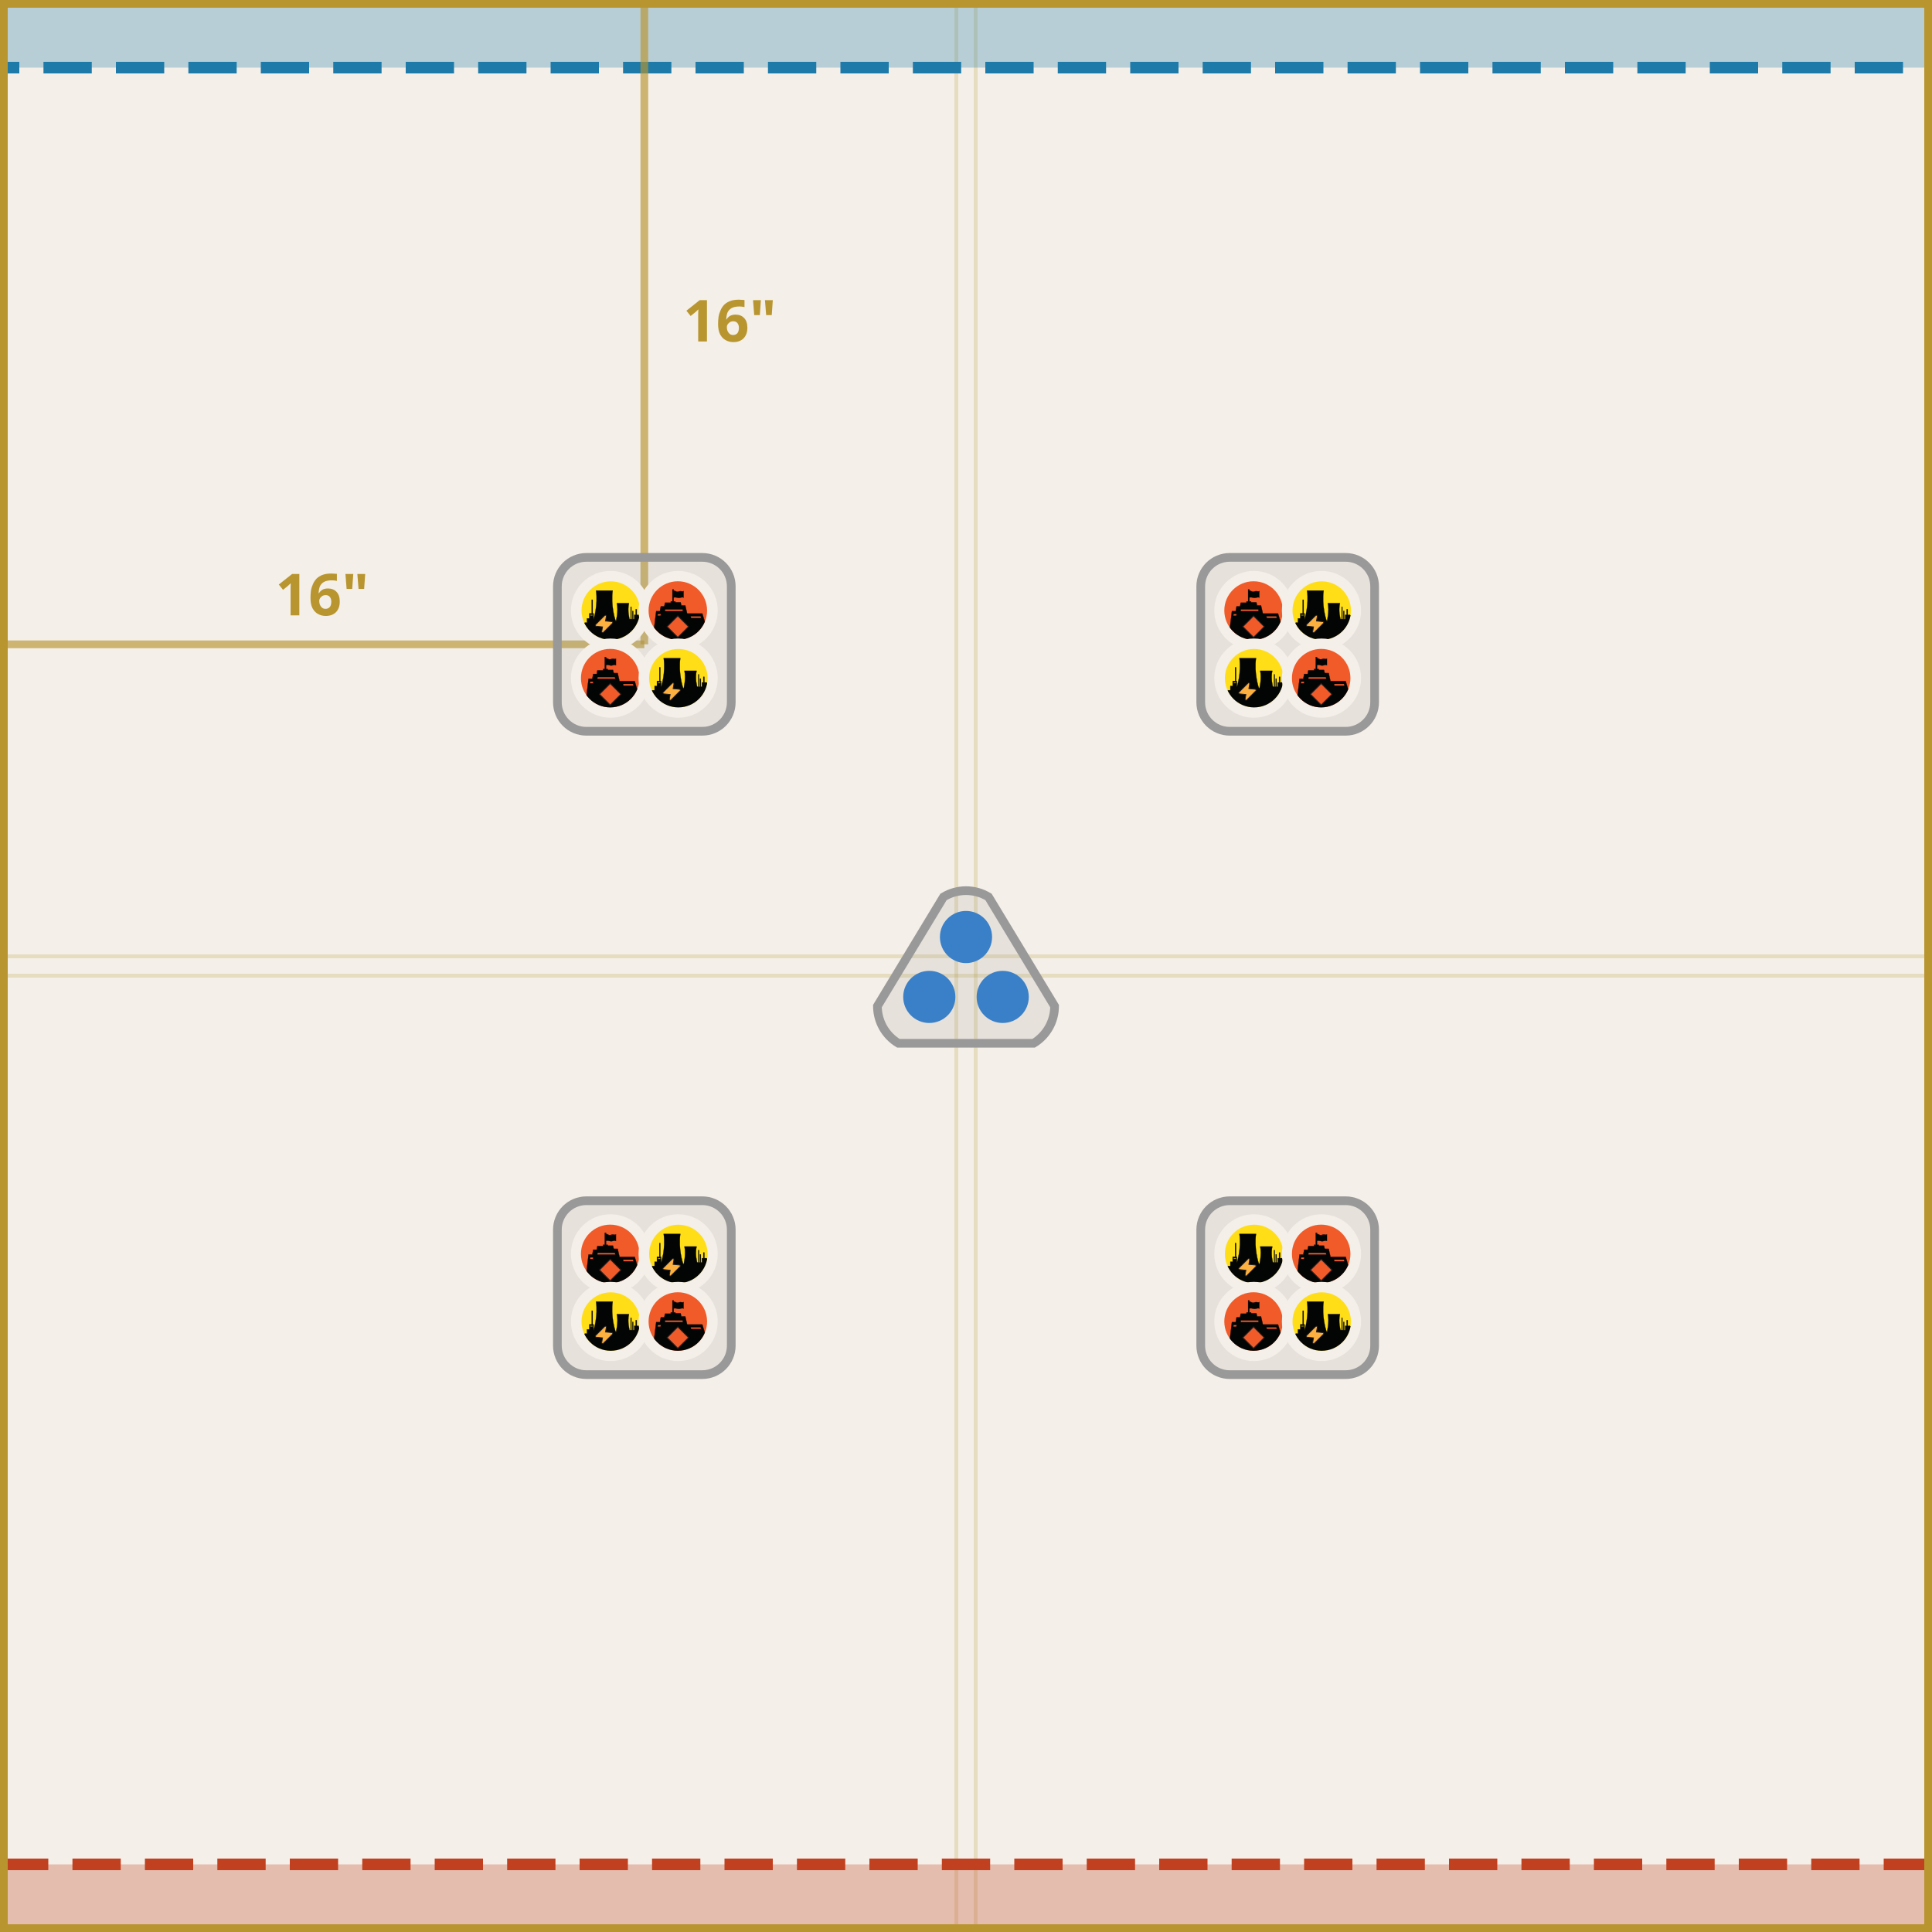
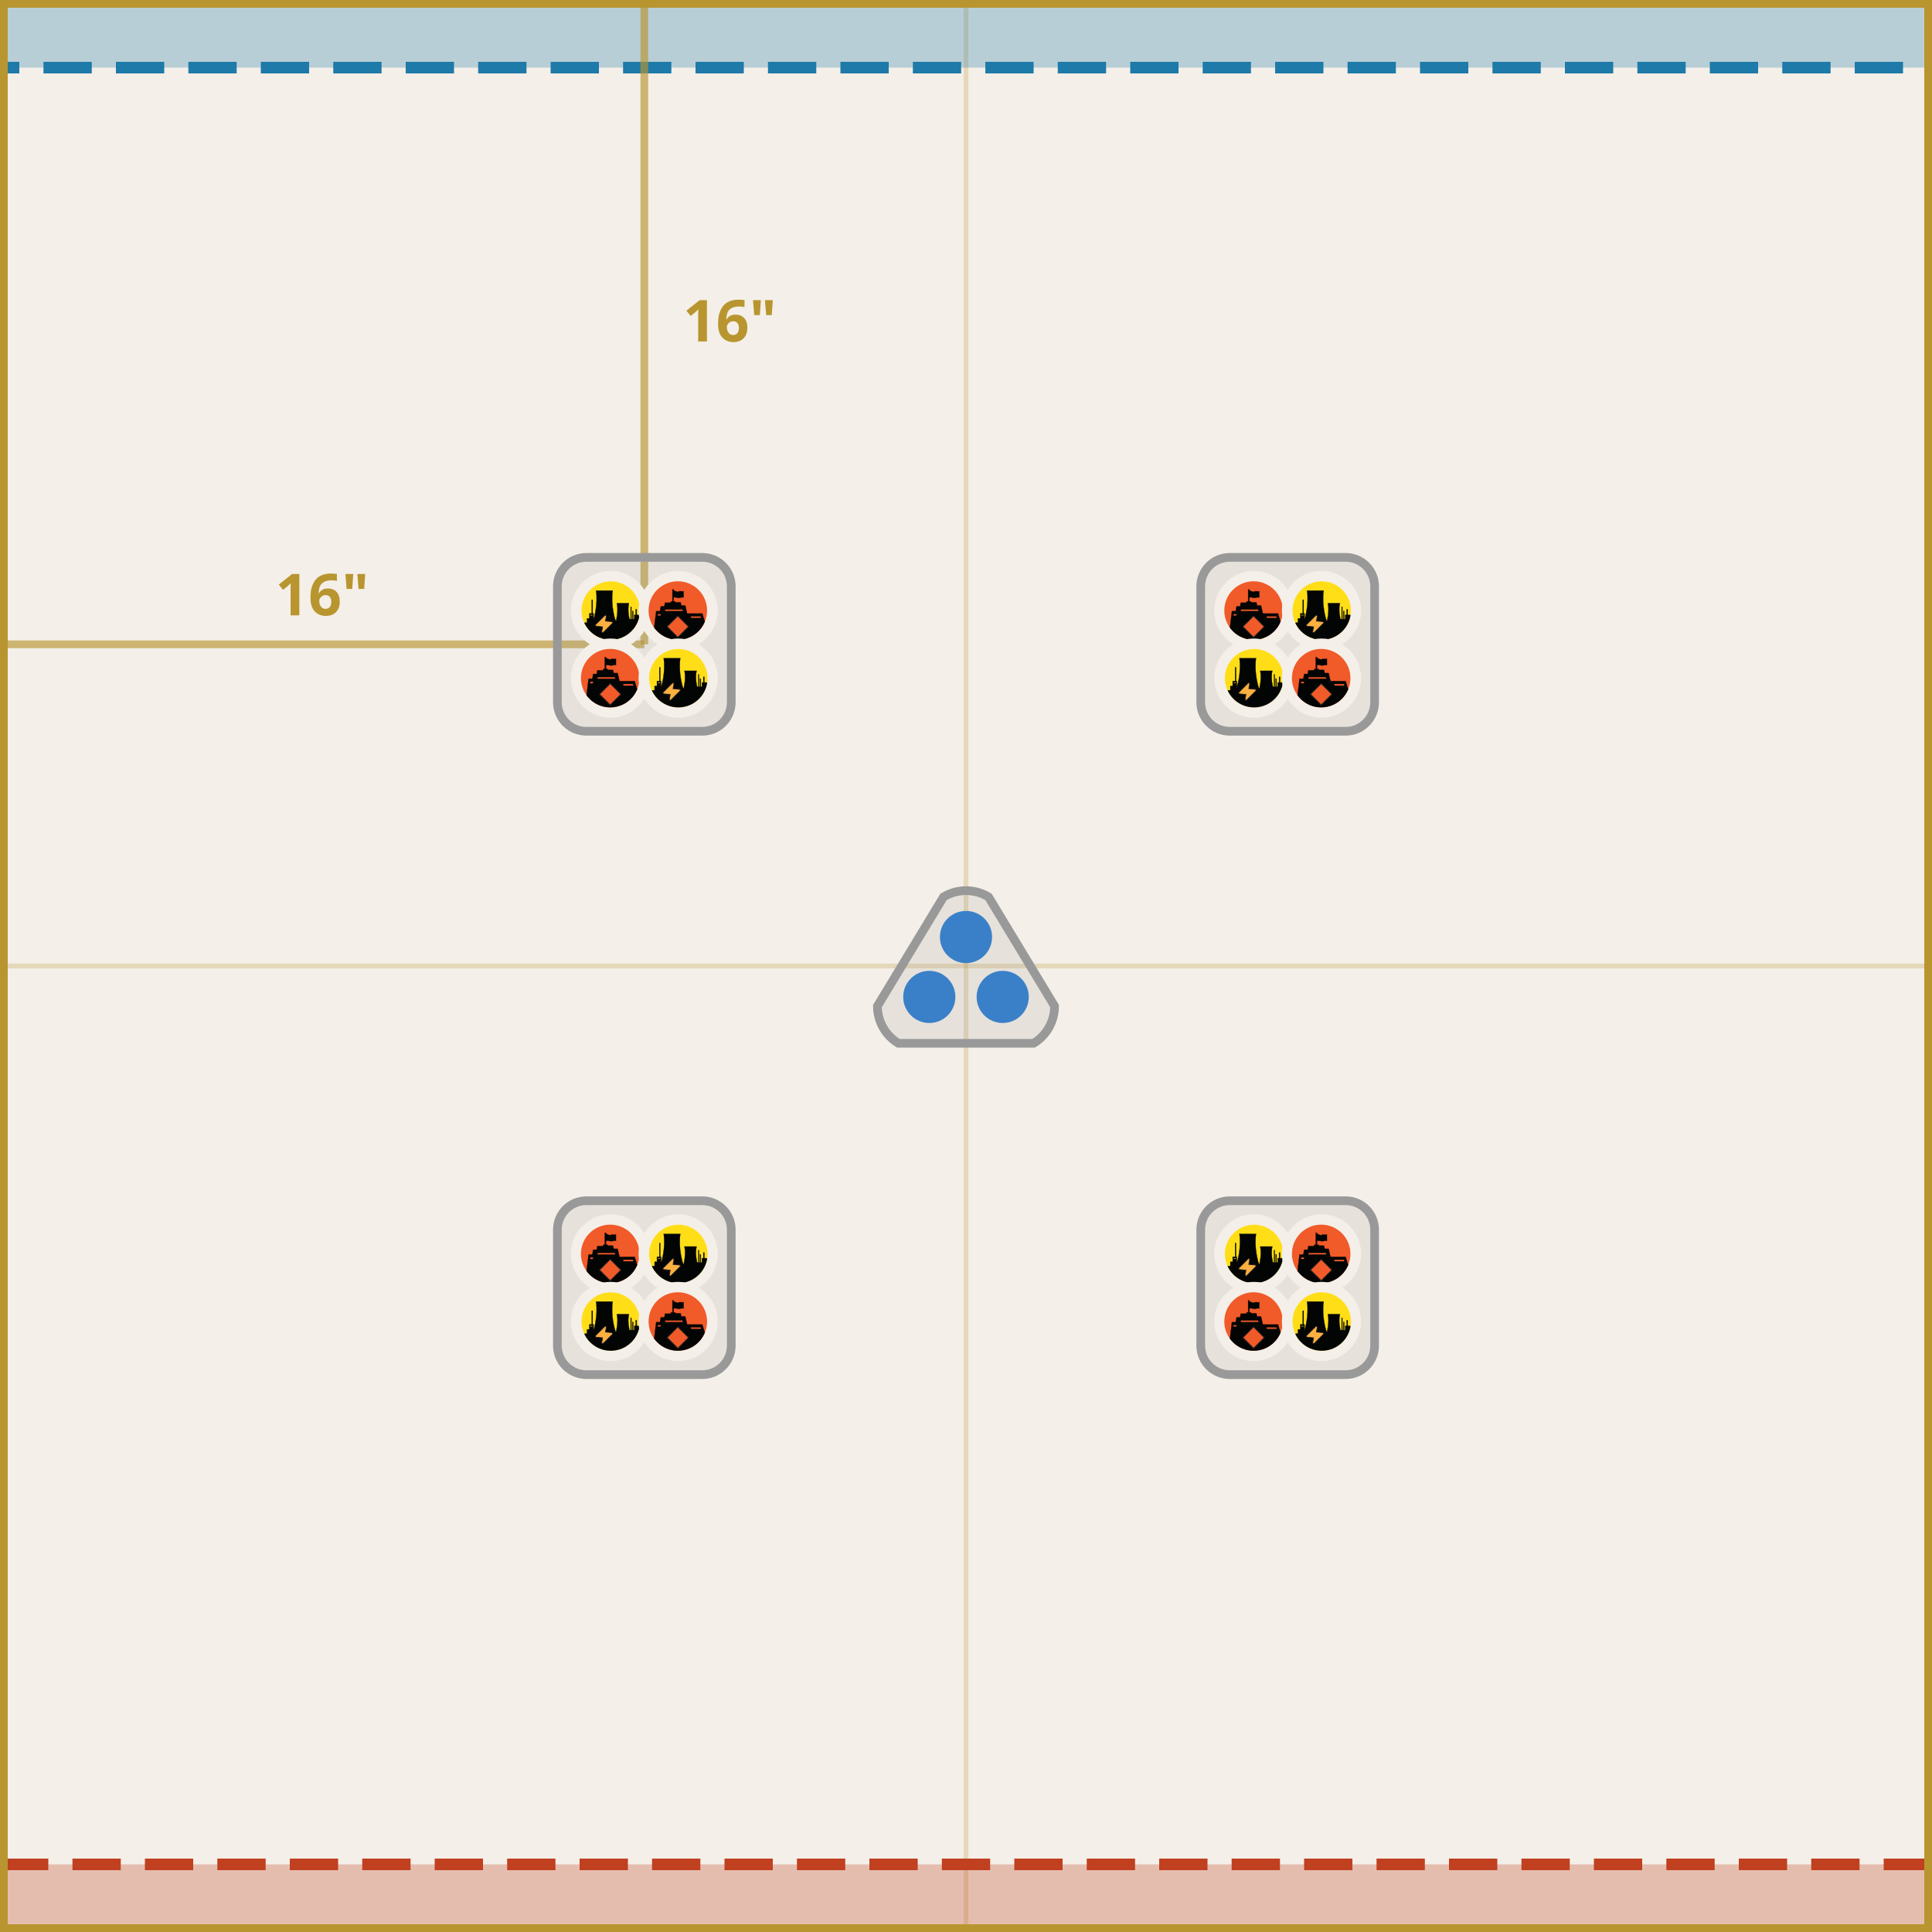
<svg xmlns="http://www.w3.org/2000/svg" viewBox="0 0 200 200" width="1000" height="1000">
  <rect width="200" height="200" fill="#f4efe8" />
-   <line x1="99" y1="0" x2="99" y2="200" stroke="#B8952F" stroke-width=".4" opacity=".22" />
-   <line x1="101" y1="0" x2="101" y2="200" stroke="#B8952F" stroke-width=".4" opacity=".22" />
-   <line x1="0" y1="99" x2="200" y2="99" stroke="#B8952F" stroke-width=".4" opacity=".22" />
-   <line x1="0" y1="101" x2="200" y2="101" stroke="#B8952F" stroke-width=".4" opacity=".22" />
+   <line x1="100" y1="0" x2="100" y2="200" stroke="#B8952F" stroke-width=".5" opacity=".25" />
+   <line x1="0" y1="100" x2="200" y2="100" stroke="#B8952F" stroke-width=".5" opacity=".25" />
  <rect x="0" y="0" width="200" height="7" fill="#1E7AA8" fill-opacity=".28" stroke="#1E7AA8" stroke-width="1.2" stroke-dasharray="5,2.5" />
  <rect x="0" y="193" width="200" height="7" fill="#C04020" fill-opacity=".28" stroke="#C04020" stroke-width="1.2" stroke-dasharray="5,2.5" />
  <rect x="0" y="0" width="200" height="200" fill="none" stroke="#B8952F" stroke-width="1.6" />
  <g data-hide-v="1">
    <line x1="66.7" y1="66.7" x2="66.7" y2="0" stroke="#B8952F" stroke-width=".8" opacity=".65" />
    <line x1="63.7" y1="0" x2="69.7" y2="0" stroke="#B8952F" stroke-width=".8" opacity=".7" />
    <text x="70.7" y="35.35" text-anchor="start" font-size="6" fill="#B8952F" font-family="sans-serif" font-weight="600">16"</text>
    <line x1="66.7" y1="66.7" x2="0" y2="66.7" stroke="#B8952F" stroke-width=".8" opacity=".65" />
    <line x1="0" y1="63.7" x2="0" y2="69.7" stroke="#B8952F" stroke-width=".8" opacity=".7" />
    <text x="33.35" y="63.7" text-anchor="middle" font-size="6" fill="#B8952F" font-family="sans-serif" font-weight="600">16"</text>
  </g>
  <g data-v="1" display="none" />
  <g data-hide-v="1" />
  <g data-v="1" display="none" />
  <g data-hide-v="1">
    <g data-size="clash" />
  </g>
  <g data-v="1" display="none">
    <g data-size="clash" />
  </g>
  <g data-hide-v="1" />
  <g data-v="1" display="none" />
  <g data-hide-v="1" />
  <g data-v="1" display="none" />
  <g data-hide-v="1">
    <g>
      <rect x="57.7" y="57.7" width="18" height="18" rx="3" fill="rgb(150,150,150)" fill-opacity=".15" stroke="#999" stroke-width=".9" />
      <circle cx="63.2" cy="63.2" r="2.7" fill="#3A80C8" />
      <circle cx="70.2" cy="63.2" r="2.7" fill="#3A80C8" />
      <circle cx="63.2" cy="70.2" r="2.7" fill="#3A80C8" />
      <circle cx="70.2" cy="70.2" r="2.7" fill="#3A80C8" />
    </g>
  </g>
  <g data-v="1" display="none">
    <circle cx="66.7" cy="66.7" r="9" fill="#d2ccc4" stroke="#888" stroke-width=".9" />
    <text x="66.7" y="69.5" text-anchor="middle" font-size="10.5" fill="#444" font-family="sans-serif" font-weight="bold">M</text>
  </g>
  <g data-hide-v="1">
    <g>
      <rect x="124.3" y="57.7" width="18" height="18" rx="3" fill="rgb(150,150,150)" fill-opacity=".15" stroke="#999" stroke-width=".9" />
      <circle cx="129.8" cy="63.2" r="2.7" fill="#3A80C8" />
      <circle cx="136.8" cy="63.2" r="2.7" fill="#3A80C8" />
      <circle cx="129.8" cy="70.2" r="2.7" fill="#3A80C8" />
      <circle cx="136.8" cy="70.2" r="2.7" fill="#3A80C8" />
    </g>
  </g>
  <g data-v="1" display="none">
    <circle cx="133.3" cy="66.7" r="9" fill="#d2ccc4" stroke="#888" stroke-width=".9" />
    <text x="133.3" y="69.5" text-anchor="middle" font-size="10.5" fill="#444" font-family="sans-serif" font-weight="bold">M</text>
  </g>
  <g data-hide-v="1">
    <g data-size="clash">
      <g>
        <path d="M102.33,92.85 L109.17,104.15 A4.5,4.5 0 0,1 107,108 L93,108 A4.5,4.5 0 0,1 90.83,104.15 L97.67,92.85 A4.5,4.5 0 0,1 102.33,92.85 Z" fill="rgb(150,150,150)" fill-opacity=".15" stroke="#999" stroke-width=".9" />
        <circle cx="100" cy="97" r="2.7" fill="#3A80C8" />
        <circle cx="96.2" cy="103.2" r="2.7" fill="#3A80C8" />
        <circle cx="103.8" cy="103.2" r="2.7" fill="#3A80C8" />
      </g>
    </g>
  </g>
  <g data-v="1" display="none">
    <g data-size="clash">
      <circle cx="100" cy="100" r="9" fill="#d2ccc4" stroke="#888" stroke-width=".9" />
      <text x="100" y="102.8" text-anchor="middle" font-size="10.5" fill="#444" font-family="sans-serif" font-weight="bold">M</text>
    </g>
  </g>
  <g data-hide-v="1">
    <g>
      <rect x="57.7" y="124.3" width="18" height="18" rx="3" fill="rgb(150,150,150)" fill-opacity=".15" stroke="#999" stroke-width=".9" />
      <circle cx="63.2" cy="129.8" r="2.7" fill="#3A80C8" />
      <circle cx="70.2" cy="129.8" r="2.7" fill="#3A80C8" />
      <circle cx="63.2" cy="136.8" r="2.7" fill="#3A80C8" />
      <circle cx="70.2" cy="136.8" r="2.7" fill="#3A80C8" />
    </g>
  </g>
  <g data-v="1" display="none">
    <circle cx="66.7" cy="133.3" r="9" fill="#d2ccc4" stroke="#888" stroke-width=".9" />
    <text x="66.7" y="136.1" text-anchor="middle" font-size="10.5" fill="#444" font-family="sans-serif" font-weight="bold">M</text>
  </g>
  <g data-hide-v="1">
    <g>
      <rect x="124.3" y="124.3" width="18" height="18" rx="3" fill="rgb(150,150,150)" fill-opacity=".15" stroke="#999" stroke-width=".9" />
      <circle cx="129.8" cy="129.8" r="2.7" fill="#3A80C8" />
      <circle cx="136.8" cy="129.8" r="2.7" fill="#3A80C8" />
      <circle cx="129.8" cy="136.8" r="2.7" fill="#3A80C8" />
      <circle cx="136.8" cy="136.8" r="2.7" fill="#3A80C8" />
    </g>
  </g>
  <g data-v="1" display="none">
    <circle cx="133.3" cy="133.3" r="9" fill="#d2ccc4" stroke="#888" stroke-width=".9" />
    <text x="133.3" y="136.1" text-anchor="middle" font-size="10.5" fill="#444" font-family="sans-serif" font-weight="bold">M</text>
  </g>
  <g data-hide-v="1">
    <circle cx="63.2" cy="63.2" r="4.1" fill="#f4efe8" />
    <g transform="translate(59.90,59.90) scale(0.103125)">
      <clipPath id="tk-pow">
        <circle cx="32.24" cy="32.06" r="29.33" />
      </clipPath>
      <g clip-path="url(#tk-pow)">
        <path fill="#ffde18" d="M61.58 32.06C61.58 48.26 48.44 61.4 32.24 61.4C16.04 61.4 2.91 48.26 2.91 32.06C2.91 15.86 16.04 2.73 32.24 2.73C48.44 2.73 61.58 15.86 61.58 32.06" />
        <path fill="#030505" stroke="#030505" stroke-width="0.25" d="M6.34 44.17L8.38 44.17L8.38 39.93L10.72 39.93L10.72 34.93L13.15 34.93L13.15 21.2L14.09 21.2L14.09 34.93L14.99 34.93L14.99 40.97C14.99 40.97 19.6 26.55 17.49 11.96L34.18 11.96C32.07 26.55 36.68 40.97 36.68 40.97L37.49 42.67C37.49 42.67 40.08 32.59 38.36 24.61L50.5 24.61C48.78 32.59 51.1 40.63 51.1 40.63L52.23 40.63L52.23 28.32L52.98 28.32L52.98 40.63L53.96 40.63L53.96 32.53L54.8 32.53L54.8 40.62L55.89 40.62L55.89 36.36L57.3 36.36L57.3 30.71L58.33 30.71L58.33 36.34L60.52 36.34L62.49 38.7L59.95 41.84L58.89 52.05L42.06 62.07L27.24 62.87L17.63 60.47L1.6 47.65L6.34 44.17" />
        <path fill="#ffde18" d="M11.6 36.29H14.1V37.08H11.6Z" />
        <path fill="none" stroke="#030505" stroke-width="0.25" d="M11.6 36.29H14.1V37.08H11.6Z" />
        <path fill="#fbb040" stroke="#231f20" stroke-width="0.76" d="M33.25 43.18L26.94 42.55L27.77 37.86C27.91 36.95 26.8 36.39 26.15 37.04L17.04 46.15C16.44 46.75 16.87 47.78 17.72 47.78L24.03 48.41L23.2 53.1C23.06 54.01 24.16 54.57 24.82 53.92L33.92 44.81C34.52 44.21 34.1 43.18 33.25 43.18" />
      </g>
    </g>
    <circle cx="70.2" cy="63.2" r="4.1" fill="#f4efe8" />
    <g transform="translate(66.90,59.90) scale(0.103125)">
      <clipPath id="tk-out">
        <circle cx="31.69" cy="32.02" r="29.36" />
      </clipPath>
      <g clip-path="url(#tk-out)">
        <path fill="#f15a29" d="M61.06 32.02C61.06 48.24 47.91 61.38 31.69 61.38C15.48 61.38 2.33 48.24 2.33 32.02C2.33 15.8 15.48 2.65 31.69 2.65C47.91 2.65 61.06 15.8 61.06 32.02" />
        <path fill="#030505" stroke="#030405" stroke-width="0.25" d="M27.51 19.09L27.51 22.91L29.24 22.91L29.24 23.77L34.49 23.77L35.26 26.91L39.16 26.91L41.05 35.04L56.28 35.04L61.62 52.6L47.99 62.41L20.2 63.05L7.52 52.6L9.97 32.68L13.74 32.68L14.64 27.81L18.15 27.81L18.81 24.17L24.61 24.17L24.61 22.91L26.25 22.91L26.25 10.88L27.51 10.88L27.51 12.31C27.51 12.31 27.96 11.79 28.88 12.36C29.8 12.92 30.79 13.3 31.75 13.14C32.72 12.98 33.65 12.42 34.67 12.6C35.68 12.78 36.49 12.87 36.92 12.76C37.34 12.65 37.46 12.49 37.46 12.49L37.46 19.05C37.46 19.05 36.51 18.49 35.39 18.85C34.27 19.21 32.6 19.54 31.55 19.21C30.49 18.87 28.97 18.66 28.25 18.76C27.77 18.83 27.51 19.09 27.51 19.09" />
        <path fill="#f15a29" d="M11.59 35.51L14.68 35.51L14.46 37.26L11.37 37.26L11.59 35.51" />
        <path fill="none" stroke="#030405" stroke-width="0.25" d="M11.59 35.51L11.37 37.26L14.46 37.26L14.68 35.51Z" />
        <path fill="#f15a29" d="M44.57 37.8L54.59 37.8L55.12 39.55L44.98 39.55L44.57 37.8" />
        <path fill="none" stroke="#030405" stroke-width="0.25" d="M44.57 37.8L44.98 39.55L55.12 39.55L54.59 37.8Z" />
        <path fill="#f15a29" d="M18.97 30.93L36.44 30.93L36.85 32.68L18.75 32.68L18.97 30.93" />
        <path fill="none" stroke="#030405" stroke-width="0.25" d="M18.97 30.93L18.75 32.68L36.85 32.68L36.44 30.93Z" />
        <path fill="#f15a29" d="M31.69 58.97L20.9 48.17L31.69 37.38L42.49 48.17L31.69 58.97" />
        <path fill="none" stroke="#231f20" stroke-width="0.93" d="M31.69 58.97L42.49 48.17L31.69 37.38L20.9 48.17Z" />
      </g>
    </g>
    <circle cx="63.2" cy="70.2" r="4.1" fill="#f4efe8" />
    <g transform="translate(59.90,66.90) scale(0.103125)">
      <clipPath id="tk-out">
        <circle cx="31.69" cy="32.02" r="29.36" />
      </clipPath>
      <g clip-path="url(#tk-out)">
        <path fill="#f15a29" d="M61.06 32.02C61.06 48.24 47.91 61.38 31.69 61.38C15.48 61.38 2.33 48.24 2.33 32.02C2.33 15.8 15.48 2.65 31.69 2.65C47.91 2.65 61.06 15.8 61.06 32.02" />
        <path fill="#030505" stroke="#030405" stroke-width="0.25" d="M27.51 19.09L27.51 22.91L29.24 22.91L29.24 23.77L34.49 23.77L35.26 26.91L39.16 26.91L41.05 35.04L56.28 35.04L61.62 52.6L47.99 62.41L20.2 63.05L7.52 52.6L9.97 32.68L13.74 32.68L14.64 27.81L18.15 27.81L18.81 24.17L24.61 24.17L24.61 22.91L26.25 22.91L26.25 10.88L27.51 10.88L27.51 12.31C27.51 12.31 27.96 11.79 28.88 12.36C29.8 12.92 30.79 13.3 31.75 13.14C32.72 12.98 33.65 12.42 34.67 12.6C35.68 12.78 36.49 12.87 36.92 12.76C37.34 12.65 37.46 12.49 37.46 12.49L37.46 19.05C37.46 19.05 36.51 18.49 35.39 18.85C34.27 19.21 32.6 19.54 31.55 19.21C30.49 18.87 28.97 18.66 28.25 18.76C27.77 18.83 27.51 19.09 27.51 19.09" />
        <path fill="#f15a29" d="M11.59 35.51L14.68 35.51L14.46 37.26L11.37 37.26L11.59 35.51" />
        <path fill="none" stroke="#030405" stroke-width="0.25" d="M11.59 35.51L11.37 37.26L14.46 37.26L14.68 35.51Z" />
        <path fill="#f15a29" d="M44.57 37.8L54.59 37.8L55.12 39.55L44.98 39.55L44.57 37.8" />
        <path fill="none" stroke="#030405" stroke-width="0.25" d="M44.57 37.8L44.98 39.55L55.12 39.55L54.59 37.8Z" />
        <path fill="#f15a29" d="M18.97 30.93L36.44 30.93L36.85 32.68L18.75 32.68L18.97 30.93" />
        <path fill="none" stroke="#030405" stroke-width="0.25" d="M18.97 30.93L18.75 32.68L36.85 32.68L36.44 30.93Z" />
        <path fill="#f15a29" d="M31.69 58.97L20.9 48.17L31.69 37.38L42.49 48.17L31.69 58.97" />
        <path fill="none" stroke="#231f20" stroke-width="0.93" d="M31.69 58.97L42.49 48.17L31.69 37.38L20.9 48.17Z" />
      </g>
    </g>
    <circle cx="70.2" cy="70.2" r="4.1" fill="#f4efe8" />
    <g transform="translate(66.90,66.90) scale(0.103125)">
      <clipPath id="tk-pow">
        <circle cx="32.24" cy="32.06" r="29.33" />
      </clipPath>
      <g clip-path="url(#tk-pow)">
        <path fill="#ffde18" d="M61.58 32.06C61.58 48.26 48.44 61.4 32.24 61.4C16.04 61.4 2.91 48.26 2.91 32.06C2.91 15.86 16.04 2.73 32.24 2.73C48.44 2.73 61.58 15.86 61.58 32.06" />
        <path fill="#030505" stroke="#030505" stroke-width="0.25" d="M6.34 44.17L8.38 44.17L8.38 39.93L10.72 39.93L10.72 34.93L13.15 34.93L13.15 21.2L14.09 21.2L14.09 34.93L14.99 34.93L14.99 40.97C14.99 40.97 19.6 26.55 17.49 11.96L34.18 11.96C32.07 26.55 36.68 40.97 36.68 40.97L37.49 42.67C37.49 42.67 40.08 32.59 38.36 24.61L50.5 24.61C48.78 32.59 51.1 40.63 51.1 40.63L52.23 40.63L52.23 28.32L52.98 28.32L52.98 40.63L53.96 40.63L53.96 32.53L54.8 32.53L54.8 40.62L55.89 40.62L55.89 36.36L57.3 36.36L57.3 30.71L58.33 30.71L58.33 36.34L60.52 36.34L62.49 38.7L59.95 41.84L58.89 52.05L42.06 62.07L27.24 62.87L17.63 60.47L1.6 47.65L6.34 44.17" />
        <path fill="#ffde18" d="M11.6 36.29H14.1V37.08H11.6Z" />
        <path fill="none" stroke="#030505" stroke-width="0.25" d="M11.6 36.29H14.1V37.08H11.6Z" />
        <path fill="#fbb040" stroke="#231f20" stroke-width="0.76" d="M33.25 43.18L26.94 42.55L27.77 37.86C27.91 36.95 26.8 36.39 26.15 37.04L17.04 46.15C16.44 46.75 16.87 47.78 17.72 47.78L24.03 48.41L23.2 53.1C23.06 54.01 24.16 54.57 24.82 53.92L33.92 44.81C34.52 44.21 34.1 43.18 33.25 43.18" />
      </g>
    </g>
  </g>
  <g data-v="1" display="none" />
  <g data-hide-v="1">
    <circle cx="129.8" cy="63.2" r="4.1" fill="#f4efe8" />
    <g transform="translate(126.50,59.90) scale(0.103125)">
      <clipPath id="tk-out">
        <circle cx="31.69" cy="32.02" r="29.36" />
      </clipPath>
      <g clip-path="url(#tk-out)">
        <path fill="#f15a29" d="M61.06 32.02C61.06 48.24 47.91 61.38 31.69 61.38C15.48 61.38 2.33 48.24 2.33 32.02C2.33 15.8 15.48 2.65 31.69 2.65C47.91 2.65 61.06 15.8 61.06 32.02" />
        <path fill="#030505" stroke="#030405" stroke-width="0.25" d="M27.51 19.09L27.51 22.91L29.24 22.91L29.24 23.77L34.49 23.77L35.26 26.91L39.16 26.91L41.05 35.04L56.28 35.04L61.62 52.6L47.99 62.41L20.2 63.05L7.52 52.6L9.97 32.68L13.74 32.68L14.64 27.81L18.15 27.81L18.81 24.17L24.61 24.17L24.61 22.91L26.25 22.91L26.25 10.88L27.51 10.88L27.51 12.31C27.51 12.31 27.96 11.79 28.88 12.36C29.8 12.92 30.79 13.3 31.75 13.14C32.72 12.98 33.65 12.42 34.67 12.6C35.68 12.78 36.49 12.87 36.92 12.76C37.34 12.65 37.46 12.49 37.46 12.49L37.46 19.05C37.46 19.05 36.51 18.49 35.39 18.85C34.27 19.21 32.6 19.54 31.55 19.21C30.49 18.87 28.97 18.66 28.25 18.76C27.77 18.83 27.51 19.09 27.51 19.09" />
        <path fill="#f15a29" d="M11.59 35.51L14.68 35.51L14.46 37.26L11.37 37.26L11.59 35.51" />
        <path fill="none" stroke="#030405" stroke-width="0.25" d="M11.59 35.51L11.37 37.26L14.46 37.26L14.68 35.51Z" />
        <path fill="#f15a29" d="M44.57 37.8L54.59 37.8L55.12 39.55L44.98 39.55L44.57 37.8" />
        <path fill="none" stroke="#030405" stroke-width="0.25" d="M44.57 37.8L44.98 39.55L55.12 39.55L54.59 37.8Z" />
        <path fill="#f15a29" d="M18.97 30.93L36.44 30.93L36.85 32.68L18.75 32.68L18.97 30.93" />
        <path fill="none" stroke="#030405" stroke-width="0.25" d="M18.97 30.93L18.75 32.68L36.85 32.68L36.44 30.93Z" />
        <path fill="#f15a29" d="M31.69 58.97L20.9 48.17L31.69 37.38L42.49 48.17L31.69 58.97" />
        <path fill="none" stroke="#231f20" stroke-width="0.93" d="M31.69 58.97L42.49 48.17L31.69 37.38L20.9 48.17Z" />
      </g>
    </g>
    <circle cx="136.8" cy="63.2" r="4.1" fill="#f4efe8" />
    <g transform="translate(133.50,59.90) scale(0.103125)">
      <clipPath id="tk-pow">
        <circle cx="32.24" cy="32.06" r="29.33" />
      </clipPath>
      <g clip-path="url(#tk-pow)">
        <path fill="#ffde18" d="M61.58 32.06C61.58 48.26 48.44 61.4 32.24 61.4C16.04 61.4 2.91 48.26 2.91 32.06C2.91 15.86 16.04 2.73 32.24 2.73C48.44 2.73 61.58 15.86 61.58 32.06" />
        <path fill="#030505" stroke="#030505" stroke-width="0.25" d="M6.34 44.17L8.38 44.17L8.38 39.93L10.72 39.93L10.72 34.93L13.15 34.93L13.15 21.2L14.09 21.2L14.09 34.93L14.99 34.93L14.99 40.97C14.99 40.97 19.6 26.55 17.49 11.96L34.18 11.96C32.07 26.55 36.68 40.97 36.68 40.97L37.49 42.67C37.49 42.67 40.08 32.59 38.36 24.61L50.5 24.61C48.78 32.59 51.1 40.63 51.1 40.63L52.23 40.63L52.23 28.32L52.98 28.32L52.98 40.63L53.96 40.63L53.96 32.53L54.8 32.53L54.8 40.62L55.89 40.62L55.89 36.36L57.3 36.36L57.3 30.71L58.33 30.71L58.33 36.34L60.52 36.34L62.49 38.7L59.95 41.84L58.89 52.05L42.06 62.07L27.24 62.87L17.63 60.47L1.6 47.65L6.34 44.17" />
        <path fill="#ffde18" d="M11.6 36.29H14.1V37.08H11.6Z" />
        <path fill="none" stroke="#030505" stroke-width="0.25" d="M11.6 36.29H14.1V37.08H11.6Z" />
        <path fill="#fbb040" stroke="#231f20" stroke-width="0.76" d="M33.25 43.18L26.94 42.55L27.77 37.86C27.91 36.95 26.8 36.39 26.15 37.04L17.04 46.15C16.44 46.75 16.87 47.78 17.72 47.78L24.03 48.41L23.2 53.1C23.06 54.01 24.16 54.57 24.82 53.92L33.92 44.81C34.52 44.21 34.1 43.18 33.25 43.18" />
      </g>
    </g>
    <circle cx="129.8" cy="70.2" r="4.1" fill="#f4efe8" />
    <g transform="translate(126.50,66.90) scale(0.103125)">
      <clipPath id="tk-pow">
        <circle cx="32.24" cy="32.06" r="29.33" />
      </clipPath>
      <g clip-path="url(#tk-pow)">
        <path fill="#ffde18" d="M61.58 32.06C61.58 48.26 48.44 61.4 32.24 61.4C16.04 61.4 2.91 48.26 2.91 32.06C2.91 15.86 16.04 2.73 32.24 2.73C48.44 2.73 61.58 15.86 61.58 32.06" />
        <path fill="#030505" stroke="#030505" stroke-width="0.25" d="M6.34 44.17L8.38 44.17L8.38 39.93L10.72 39.93L10.72 34.93L13.15 34.93L13.15 21.2L14.09 21.2L14.09 34.93L14.99 34.93L14.99 40.97C14.99 40.97 19.6 26.55 17.49 11.96L34.18 11.96C32.07 26.55 36.68 40.97 36.68 40.97L37.49 42.67C37.49 42.67 40.08 32.59 38.36 24.61L50.5 24.61C48.78 32.59 51.1 40.63 51.1 40.63L52.23 40.63L52.23 28.32L52.98 28.32L52.98 40.63L53.96 40.63L53.96 32.53L54.8 32.53L54.8 40.62L55.89 40.62L55.89 36.36L57.3 36.36L57.3 30.71L58.33 30.71L58.33 36.34L60.52 36.34L62.49 38.7L59.95 41.84L58.89 52.05L42.06 62.07L27.24 62.87L17.63 60.47L1.6 47.65L6.34 44.17" />
        <path fill="#ffde18" d="M11.6 36.29H14.1V37.08H11.6Z" />
        <path fill="none" stroke="#030505" stroke-width="0.25" d="M11.6 36.29H14.1V37.08H11.6Z" />
        <path fill="#fbb040" stroke="#231f20" stroke-width="0.76" d="M33.25 43.18L26.94 42.55L27.77 37.86C27.91 36.95 26.8 36.39 26.15 37.04L17.04 46.15C16.44 46.75 16.87 47.78 17.72 47.78L24.03 48.41L23.2 53.1C23.06 54.01 24.16 54.57 24.82 53.92L33.92 44.81C34.52 44.21 34.1 43.18 33.25 43.18" />
      </g>
    </g>
    <circle cx="136.8" cy="70.2" r="4.1" fill="#f4efe8" />
    <g transform="translate(133.50,66.90) scale(0.103125)">
      <clipPath id="tk-out">
        <circle cx="31.69" cy="32.02" r="29.36" />
      </clipPath>
      <g clip-path="url(#tk-out)">
        <path fill="#f15a29" d="M61.06 32.02C61.06 48.24 47.91 61.38 31.69 61.38C15.48 61.38 2.33 48.24 2.33 32.02C2.33 15.8 15.48 2.65 31.69 2.65C47.91 2.65 61.06 15.8 61.06 32.02" />
        <path fill="#030505" stroke="#030405" stroke-width="0.25" d="M27.51 19.09L27.51 22.91L29.24 22.91L29.24 23.77L34.49 23.77L35.26 26.91L39.16 26.91L41.05 35.04L56.28 35.04L61.62 52.6L47.99 62.41L20.2 63.05L7.52 52.6L9.97 32.68L13.74 32.68L14.64 27.81L18.15 27.81L18.81 24.17L24.61 24.17L24.61 22.91L26.25 22.91L26.25 10.88L27.51 10.88L27.51 12.31C27.51 12.31 27.96 11.79 28.88 12.36C29.8 12.92 30.79 13.3 31.75 13.14C32.72 12.98 33.65 12.42 34.67 12.6C35.68 12.78 36.49 12.87 36.92 12.76C37.34 12.65 37.46 12.49 37.46 12.49L37.46 19.05C37.46 19.05 36.51 18.49 35.39 18.85C34.27 19.21 32.6 19.54 31.55 19.21C30.49 18.87 28.97 18.66 28.25 18.76C27.77 18.83 27.51 19.09 27.51 19.09" />
        <path fill="#f15a29" d="M11.59 35.51L14.68 35.51L14.46 37.26L11.37 37.26L11.59 35.51" />
        <path fill="none" stroke="#030405" stroke-width="0.25" d="M11.59 35.51L11.37 37.26L14.46 37.26L14.68 35.51Z" />
        <path fill="#f15a29" d="M44.57 37.8L54.59 37.8L55.12 39.55L44.98 39.55L44.57 37.8" />
        <path fill="none" stroke="#030405" stroke-width="0.25" d="M44.57 37.8L44.98 39.55L55.12 39.55L54.59 37.8Z" />
        <path fill="#f15a29" d="M18.97 30.93L36.44 30.93L36.85 32.68L18.75 32.68L18.97 30.93" />
        <path fill="none" stroke="#030405" stroke-width="0.25" d="M18.97 30.93L18.75 32.68L36.85 32.68L36.44 30.93Z" />
        <path fill="#f15a29" d="M31.69 58.97L20.9 48.17L31.69 37.38L42.49 48.17L31.69 58.97" />
        <path fill="none" stroke="#231f20" stroke-width="0.93" d="M31.69 58.97L42.49 48.17L31.69 37.38L20.9 48.17Z" />
      </g>
    </g>
  </g>
  <g data-v="1" display="none" />
  <g data-hide-v="1">
    <g data-size="clash" />
  </g>
  <g data-v="1" display="none">
    <g data-size="clash" />
  </g>
  <g data-hide-v="1">
    <circle cx="63.2" cy="129.8" r="4.1" fill="#f4efe8" />
    <g transform="translate(59.90,126.50) scale(0.103125)">
      <clipPath id="tk-out">
        <circle cx="31.69" cy="32.02" r="29.36" />
      </clipPath>
      <g clip-path="url(#tk-out)">
        <path fill="#f15a29" d="M61.06 32.02C61.06 48.24 47.91 61.38 31.69 61.38C15.48 61.38 2.33 48.24 2.33 32.02C2.33 15.8 15.48 2.65 31.69 2.65C47.91 2.65 61.06 15.8 61.06 32.02" />
        <path fill="#030505" stroke="#030405" stroke-width="0.25" d="M27.51 19.09L27.51 22.91L29.24 22.91L29.24 23.77L34.49 23.77L35.26 26.91L39.16 26.91L41.05 35.04L56.28 35.04L61.62 52.6L47.99 62.41L20.2 63.05L7.52 52.6L9.97 32.68L13.74 32.68L14.64 27.81L18.15 27.81L18.81 24.17L24.61 24.17L24.61 22.91L26.25 22.91L26.25 10.88L27.51 10.88L27.51 12.31C27.51 12.31 27.96 11.79 28.88 12.36C29.8 12.92 30.79 13.3 31.75 13.14C32.72 12.98 33.65 12.42 34.67 12.6C35.68 12.78 36.49 12.87 36.92 12.76C37.34 12.65 37.46 12.49 37.46 12.49L37.46 19.05C37.46 19.05 36.51 18.49 35.39 18.85C34.27 19.21 32.6 19.54 31.55 19.21C30.49 18.87 28.97 18.66 28.25 18.76C27.77 18.83 27.51 19.09 27.51 19.09" />
        <path fill="#f15a29" d="M11.59 35.51L14.68 35.51L14.46 37.26L11.37 37.26L11.59 35.51" />
        <path fill="none" stroke="#030405" stroke-width="0.25" d="M11.59 35.51L11.37 37.26L14.46 37.26L14.68 35.51Z" />
        <path fill="#f15a29" d="M44.57 37.8L54.59 37.8L55.12 39.55L44.98 39.55L44.57 37.8" />
        <path fill="none" stroke="#030405" stroke-width="0.25" d="M44.57 37.8L44.98 39.55L55.12 39.55L54.59 37.8Z" />
        <path fill="#f15a29" d="M18.97 30.93L36.44 30.93L36.85 32.68L18.75 32.68L18.97 30.93" />
        <path fill="none" stroke="#030405" stroke-width="0.25" d="M18.97 30.93L18.75 32.68L36.85 32.68L36.44 30.93Z" />
        <path fill="#f15a29" d="M31.69 58.97L20.9 48.17L31.69 37.38L42.49 48.17L31.69 58.97" />
        <path fill="none" stroke="#231f20" stroke-width="0.93" d="M31.69 58.97L42.49 48.17L31.69 37.38L20.9 48.17Z" />
      </g>
    </g>
    <circle cx="70.2" cy="129.8" r="4.1" fill="#f4efe8" />
    <g transform="translate(66.90,126.50) scale(0.103125)">
      <clipPath id="tk-pow">
        <circle cx="32.24" cy="32.06" r="29.33" />
      </clipPath>
      <g clip-path="url(#tk-pow)">
        <path fill="#ffde18" d="M61.58 32.06C61.58 48.26 48.44 61.4 32.24 61.4C16.04 61.4 2.91 48.26 2.91 32.06C2.91 15.86 16.04 2.73 32.24 2.73C48.44 2.73 61.58 15.86 61.58 32.06" />
        <path fill="#030505" stroke="#030505" stroke-width="0.25" d="M6.34 44.17L8.38 44.17L8.38 39.93L10.72 39.93L10.72 34.93L13.15 34.93L13.15 21.2L14.09 21.2L14.09 34.93L14.99 34.93L14.99 40.97C14.99 40.97 19.6 26.55 17.49 11.96L34.18 11.96C32.07 26.55 36.68 40.97 36.68 40.97L37.49 42.67C37.49 42.67 40.08 32.59 38.36 24.61L50.5 24.61C48.78 32.59 51.1 40.63 51.1 40.63L52.23 40.63L52.23 28.32L52.98 28.32L52.98 40.63L53.96 40.63L53.96 32.53L54.8 32.53L54.8 40.62L55.89 40.62L55.89 36.36L57.3 36.36L57.3 30.71L58.33 30.71L58.33 36.34L60.52 36.34L62.49 38.7L59.95 41.84L58.89 52.05L42.06 62.07L27.24 62.87L17.63 60.47L1.6 47.65L6.34 44.17" />
        <path fill="#ffde18" d="M11.6 36.29H14.1V37.08H11.6Z" />
        <path fill="none" stroke="#030505" stroke-width="0.25" d="M11.6 36.29H14.1V37.08H11.6Z" />
        <path fill="#fbb040" stroke="#231f20" stroke-width="0.76" d="M33.25 43.18L26.94 42.55L27.77 37.86C27.91 36.95 26.8 36.39 26.15 37.04L17.04 46.15C16.44 46.75 16.87 47.78 17.72 47.78L24.03 48.41L23.2 53.1C23.06 54.01 24.16 54.57 24.82 53.92L33.92 44.81C34.52 44.21 34.1 43.18 33.25 43.18" />
      </g>
    </g>
    <circle cx="63.2" cy="136.8" r="4.1" fill="#f4efe8" />
    <g transform="translate(59.90,133.50) scale(0.103125)">
      <clipPath id="tk-pow">
        <circle cx="32.24" cy="32.06" r="29.33" />
      </clipPath>
      <g clip-path="url(#tk-pow)">
        <path fill="#ffde18" d="M61.58 32.06C61.58 48.26 48.44 61.4 32.24 61.4C16.04 61.4 2.91 48.26 2.91 32.06C2.91 15.86 16.04 2.73 32.24 2.73C48.44 2.73 61.58 15.86 61.58 32.06" />
        <path fill="#030505" stroke="#030505" stroke-width="0.25" d="M6.34 44.17L8.38 44.17L8.38 39.93L10.72 39.93L10.72 34.93L13.15 34.93L13.15 21.2L14.09 21.2L14.09 34.93L14.99 34.93L14.99 40.97C14.99 40.97 19.6 26.55 17.49 11.96L34.18 11.96C32.07 26.55 36.68 40.97 36.68 40.97L37.49 42.67C37.49 42.67 40.08 32.59 38.36 24.61L50.5 24.61C48.78 32.59 51.1 40.63 51.1 40.63L52.23 40.63L52.23 28.32L52.98 28.32L52.98 40.63L53.96 40.63L53.96 32.53L54.8 32.53L54.8 40.62L55.89 40.62L55.89 36.36L57.3 36.36L57.3 30.71L58.33 30.71L58.33 36.34L60.52 36.34L62.49 38.7L59.95 41.84L58.89 52.05L42.06 62.07L27.24 62.87L17.63 60.47L1.6 47.65L6.34 44.17" />
        <path fill="#ffde18" d="M11.6 36.29H14.1V37.08H11.6Z" />
        <path fill="none" stroke="#030505" stroke-width="0.25" d="M11.6 36.29H14.1V37.08H11.6Z" />
        <path fill="#fbb040" stroke="#231f20" stroke-width="0.76" d="M33.25 43.18L26.94 42.55L27.77 37.86C27.91 36.95 26.8 36.39 26.15 37.04L17.04 46.15C16.44 46.75 16.87 47.78 17.72 47.78L24.03 48.41L23.2 53.1C23.06 54.01 24.16 54.57 24.82 53.92L33.92 44.81C34.52 44.21 34.1 43.18 33.25 43.18" />
      </g>
    </g>
    <circle cx="70.2" cy="136.8" r="4.1" fill="#f4efe8" />
    <g transform="translate(66.90,133.50) scale(0.103125)">
      <clipPath id="tk-out">
        <circle cx="31.69" cy="32.02" r="29.36" />
      </clipPath>
      <g clip-path="url(#tk-out)">
        <path fill="#f15a29" d="M61.06 32.02C61.06 48.24 47.91 61.38 31.69 61.38C15.48 61.38 2.33 48.24 2.33 32.02C2.33 15.8 15.48 2.65 31.69 2.65C47.91 2.65 61.06 15.8 61.06 32.02" />
        <path fill="#030505" stroke="#030405" stroke-width="0.25" d="M27.51 19.09L27.51 22.91L29.24 22.91L29.24 23.77L34.49 23.77L35.26 26.91L39.16 26.91L41.05 35.04L56.28 35.04L61.62 52.6L47.99 62.41L20.2 63.05L7.52 52.6L9.97 32.68L13.74 32.68L14.64 27.81L18.15 27.81L18.81 24.17L24.61 24.17L24.61 22.91L26.25 22.91L26.25 10.88L27.51 10.88L27.51 12.31C27.51 12.31 27.96 11.79 28.88 12.36C29.8 12.92 30.79 13.3 31.75 13.14C32.72 12.98 33.65 12.42 34.67 12.6C35.68 12.78 36.49 12.87 36.92 12.76C37.34 12.65 37.46 12.49 37.46 12.49L37.46 19.05C37.46 19.05 36.51 18.49 35.39 18.85C34.27 19.21 32.6 19.54 31.55 19.21C30.49 18.87 28.97 18.66 28.25 18.76C27.77 18.83 27.51 19.09 27.51 19.09" />
        <path fill="#f15a29" d="M11.59 35.51L14.68 35.51L14.46 37.26L11.37 37.26L11.59 35.51" />
        <path fill="none" stroke="#030405" stroke-width="0.25" d="M11.59 35.51L11.37 37.26L14.46 37.26L14.68 35.51Z" />
        <path fill="#f15a29" d="M44.57 37.8L54.59 37.8L55.12 39.55L44.98 39.55L44.57 37.8" />
        <path fill="none" stroke="#030405" stroke-width="0.25" d="M44.57 37.8L44.98 39.55L55.12 39.55L54.59 37.8Z" />
        <path fill="#f15a29" d="M18.97 30.93L36.44 30.93L36.85 32.68L18.75 32.68L18.97 30.93" />
        <path fill="none" stroke="#030405" stroke-width="0.25" d="M18.97 30.93L18.75 32.68L36.85 32.68L36.44 30.93Z" />
        <path fill="#f15a29" d="M31.69 58.97L20.9 48.17L31.69 37.38L42.49 48.17L31.69 58.97" />
        <path fill="none" stroke="#231f20" stroke-width="0.93" d="M31.69 58.97L42.49 48.17L31.69 37.38L20.9 48.17Z" />
      </g>
    </g>
  </g>
  <g data-v="1" display="none" />
  <g data-hide-v="1">
    <circle cx="129.8" cy="129.8" r="4.1" fill="#f4efe8" />
    <g transform="translate(126.50,126.50) scale(0.103125)">
      <clipPath id="tk-pow">
        <circle cx="32.24" cy="32.06" r="29.33" />
      </clipPath>
      <g clip-path="url(#tk-pow)">
        <path fill="#ffde18" d="M61.58 32.06C61.58 48.26 48.44 61.4 32.24 61.4C16.04 61.4 2.91 48.26 2.91 32.06C2.91 15.86 16.04 2.73 32.24 2.73C48.44 2.73 61.58 15.86 61.58 32.06" />
        <path fill="#030505" stroke="#030505" stroke-width="0.25" d="M6.34 44.17L8.38 44.17L8.38 39.93L10.72 39.93L10.72 34.93L13.15 34.93L13.15 21.2L14.09 21.2L14.09 34.93L14.99 34.93L14.99 40.97C14.99 40.97 19.6 26.55 17.49 11.96L34.18 11.96C32.07 26.55 36.68 40.97 36.68 40.97L37.49 42.67C37.49 42.67 40.08 32.59 38.36 24.61L50.5 24.61C48.78 32.59 51.1 40.63 51.1 40.63L52.23 40.63L52.23 28.32L52.98 28.32L52.98 40.63L53.96 40.63L53.96 32.53L54.8 32.53L54.8 40.62L55.89 40.62L55.89 36.36L57.3 36.36L57.3 30.71L58.33 30.71L58.33 36.34L60.52 36.34L62.49 38.7L59.95 41.84L58.89 52.05L42.06 62.07L27.24 62.87L17.63 60.47L1.6 47.65L6.34 44.17" />
        <path fill="#ffde18" d="M11.6 36.29H14.1V37.08H11.6Z" />
        <path fill="none" stroke="#030505" stroke-width="0.25" d="M11.6 36.29H14.1V37.08H11.6Z" />
        <path fill="#fbb040" stroke="#231f20" stroke-width="0.76" d="M33.25 43.18L26.94 42.55L27.77 37.86C27.91 36.95 26.8 36.39 26.15 37.04L17.04 46.15C16.44 46.75 16.87 47.78 17.72 47.78L24.03 48.41L23.2 53.1C23.06 54.01 24.16 54.57 24.82 53.92L33.92 44.81C34.52 44.21 34.1 43.18 33.25 43.18" />
      </g>
    </g>
    <circle cx="136.8" cy="129.8" r="4.1" fill="#f4efe8" />
    <g transform="translate(133.50,126.50) scale(0.103125)">
      <clipPath id="tk-out">
        <circle cx="31.69" cy="32.02" r="29.36" />
      </clipPath>
      <g clip-path="url(#tk-out)">
        <path fill="#f15a29" d="M61.06 32.02C61.06 48.24 47.91 61.38 31.69 61.38C15.48 61.38 2.33 48.24 2.33 32.02C2.33 15.8 15.48 2.65 31.69 2.65C47.91 2.65 61.06 15.8 61.06 32.02" />
        <path fill="#030505" stroke="#030405" stroke-width="0.25" d="M27.51 19.09L27.51 22.91L29.24 22.91L29.24 23.77L34.49 23.77L35.26 26.91L39.16 26.91L41.05 35.04L56.28 35.04L61.62 52.6L47.99 62.41L20.2 63.05L7.52 52.6L9.97 32.68L13.74 32.68L14.64 27.81L18.15 27.81L18.81 24.17L24.61 24.17L24.61 22.91L26.25 22.91L26.25 10.88L27.51 10.88L27.51 12.31C27.51 12.31 27.96 11.79 28.88 12.36C29.8 12.92 30.79 13.3 31.75 13.14C32.72 12.98 33.65 12.42 34.67 12.6C35.68 12.78 36.49 12.87 36.92 12.76C37.34 12.65 37.46 12.49 37.46 12.49L37.46 19.05C37.46 19.05 36.51 18.49 35.39 18.85C34.27 19.21 32.6 19.54 31.55 19.21C30.49 18.87 28.97 18.66 28.25 18.76C27.77 18.83 27.51 19.09 27.51 19.09" />
        <path fill="#f15a29" d="M11.59 35.51L14.68 35.51L14.46 37.26L11.37 37.26L11.59 35.51" />
        <path fill="none" stroke="#030405" stroke-width="0.25" d="M11.59 35.51L11.37 37.26L14.46 37.26L14.68 35.51Z" />
        <path fill="#f15a29" d="M44.57 37.8L54.59 37.8L55.12 39.55L44.98 39.55L44.57 37.8" />
        <path fill="none" stroke="#030405" stroke-width="0.25" d="M44.57 37.8L44.98 39.55L55.12 39.55L54.59 37.8Z" />
        <path fill="#f15a29" d="M18.97 30.93L36.44 30.93L36.85 32.68L18.75 32.68L18.97 30.93" />
        <path fill="none" stroke="#030405" stroke-width="0.25" d="M18.97 30.93L18.75 32.68L36.85 32.68L36.44 30.93Z" />
        <path fill="#f15a29" d="M31.69 58.97L20.9 48.17L31.69 37.38L42.49 48.17L31.69 58.97" />
        <path fill="none" stroke="#231f20" stroke-width="0.93" d="M31.69 58.97L42.49 48.17L31.69 37.38L20.9 48.17Z" />
      </g>
    </g>
    <circle cx="129.8" cy="136.8" r="4.1" fill="#f4efe8" />
    <g transform="translate(126.50,133.50) scale(0.103125)">
      <clipPath id="tk-out">
        <circle cx="31.69" cy="32.02" r="29.36" />
      </clipPath>
      <g clip-path="url(#tk-out)">
        <path fill="#f15a29" d="M61.06 32.02C61.06 48.24 47.91 61.38 31.69 61.38C15.48 61.38 2.33 48.24 2.33 32.02C2.33 15.8 15.48 2.65 31.69 2.65C47.91 2.65 61.06 15.8 61.06 32.02" />
        <path fill="#030505" stroke="#030405" stroke-width="0.25" d="M27.51 19.09L27.51 22.91L29.24 22.91L29.24 23.77L34.49 23.77L35.26 26.91L39.16 26.91L41.05 35.04L56.28 35.04L61.62 52.6L47.99 62.41L20.2 63.05L7.52 52.6L9.97 32.68L13.74 32.68L14.64 27.81L18.15 27.81L18.81 24.17L24.61 24.17L24.61 22.91L26.25 22.91L26.25 10.88L27.51 10.88L27.51 12.31C27.51 12.31 27.96 11.79 28.88 12.36C29.8 12.92 30.79 13.3 31.75 13.14C32.72 12.98 33.65 12.42 34.67 12.6C35.68 12.78 36.49 12.87 36.92 12.76C37.34 12.65 37.46 12.49 37.46 12.49L37.46 19.05C37.46 19.05 36.51 18.49 35.39 18.85C34.27 19.21 32.6 19.54 31.55 19.21C30.49 18.87 28.97 18.66 28.25 18.76C27.77 18.83 27.51 19.09 27.51 19.09" />
        <path fill="#f15a29" d="M11.59 35.51L14.68 35.51L14.46 37.26L11.37 37.26L11.59 35.51" />
        <path fill="none" stroke="#030405" stroke-width="0.25" d="M11.59 35.51L11.37 37.26L14.46 37.26L14.68 35.51Z" />
        <path fill="#f15a29" d="M44.57 37.8L54.59 37.8L55.12 39.55L44.98 39.55L44.57 37.8" />
        <path fill="none" stroke="#030405" stroke-width="0.25" d="M44.57 37.8L44.98 39.55L55.12 39.55L54.59 37.8Z" />
        <path fill="#f15a29" d="M18.97 30.93L36.44 30.93L36.85 32.68L18.75 32.68L18.97 30.93" />
        <path fill="none" stroke="#030405" stroke-width="0.25" d="M18.97 30.93L18.75 32.68L36.85 32.68L36.44 30.93Z" />
        <path fill="#f15a29" d="M31.69 58.97L20.9 48.17L31.69 37.38L42.49 48.17L31.69 58.97" />
        <path fill="none" stroke="#231f20" stroke-width="0.93" d="M31.69 58.97L42.49 48.17L31.69 37.38L20.9 48.17Z" />
      </g>
    </g>
    <circle cx="136.8" cy="136.8" r="4.1" fill="#f4efe8" />
    <g transform="translate(133.50,133.50) scale(0.103125)">
      <clipPath id="tk-pow">
        <circle cx="32.24" cy="32.06" r="29.33" />
      </clipPath>
      <g clip-path="url(#tk-pow)">
        <path fill="#ffde18" d="M61.58 32.06C61.58 48.26 48.44 61.4 32.24 61.4C16.04 61.4 2.91 48.26 2.91 32.06C2.91 15.86 16.04 2.73 32.24 2.73C48.44 2.73 61.58 15.86 61.58 32.06" />
        <path fill="#030505" stroke="#030505" stroke-width="0.25" d="M6.34 44.17L8.38 44.17L8.38 39.93L10.72 39.93L10.72 34.93L13.15 34.93L13.15 21.2L14.09 21.2L14.09 34.93L14.99 34.93L14.99 40.97C14.99 40.97 19.6 26.55 17.49 11.96L34.18 11.96C32.07 26.55 36.68 40.97 36.68 40.97L37.49 42.67C37.49 42.67 40.08 32.59 38.36 24.61L50.5 24.61C48.78 32.59 51.1 40.63 51.1 40.63L52.23 40.63L52.23 28.32L52.98 28.32L52.98 40.63L53.96 40.63L53.96 32.53L54.8 32.53L54.8 40.62L55.89 40.62L55.89 36.36L57.3 36.36L57.3 30.71L58.33 30.71L58.33 36.34L60.52 36.34L62.49 38.7L59.95 41.84L58.89 52.05L42.06 62.07L27.24 62.87L17.63 60.47L1.6 47.65L6.34 44.17" />
        <path fill="#ffde18" d="M11.6 36.29H14.1V37.08H11.6Z" />
        <path fill="none" stroke="#030505" stroke-width="0.25" d="M11.6 36.29H14.1V37.08H11.6Z" />
        <path fill="#fbb040" stroke="#231f20" stroke-width="0.76" d="M33.25 43.18L26.94 42.55L27.77 37.86C27.91 36.95 26.8 36.39 26.15 37.04L17.04 46.15C16.44 46.75 16.87 47.78 17.72 47.78L24.03 48.41L23.2 53.1C23.06 54.01 24.16 54.57 24.82 53.92L33.92 44.81C34.52 44.21 34.1 43.18 33.25 43.18" />
      </g>
    </g>
  </g>
  <g data-v="1" display="none" />
</svg>
